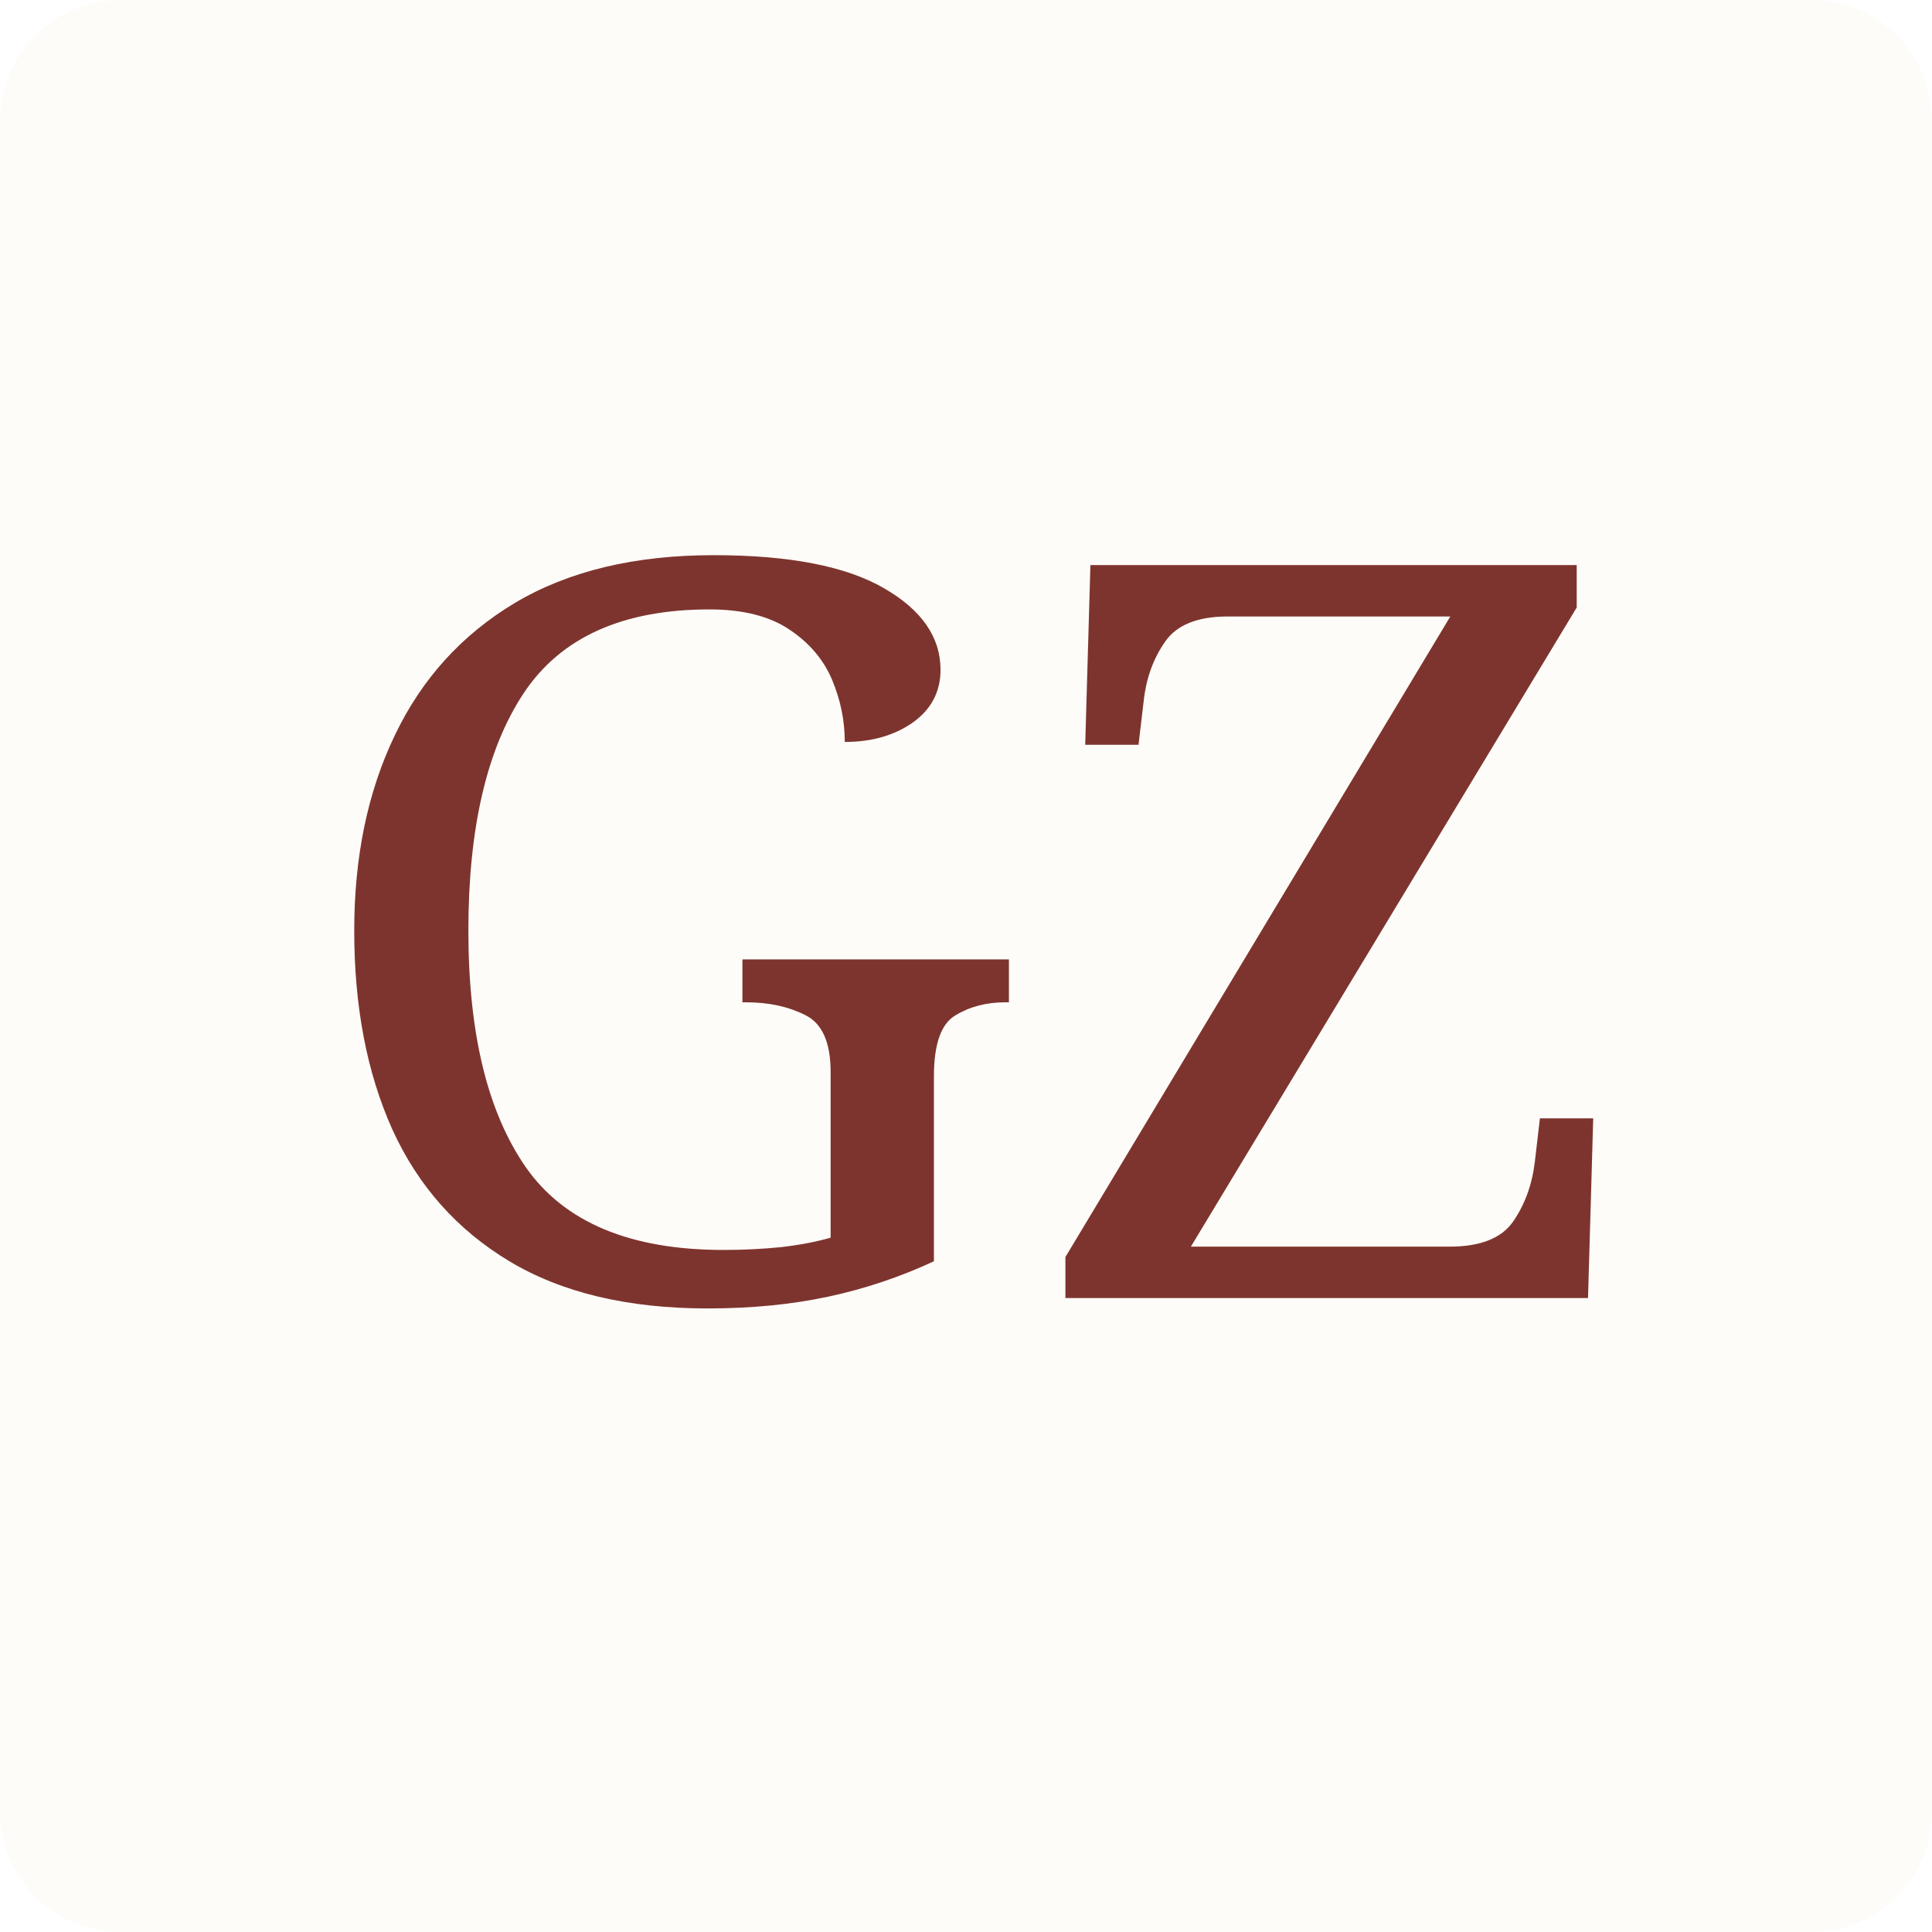
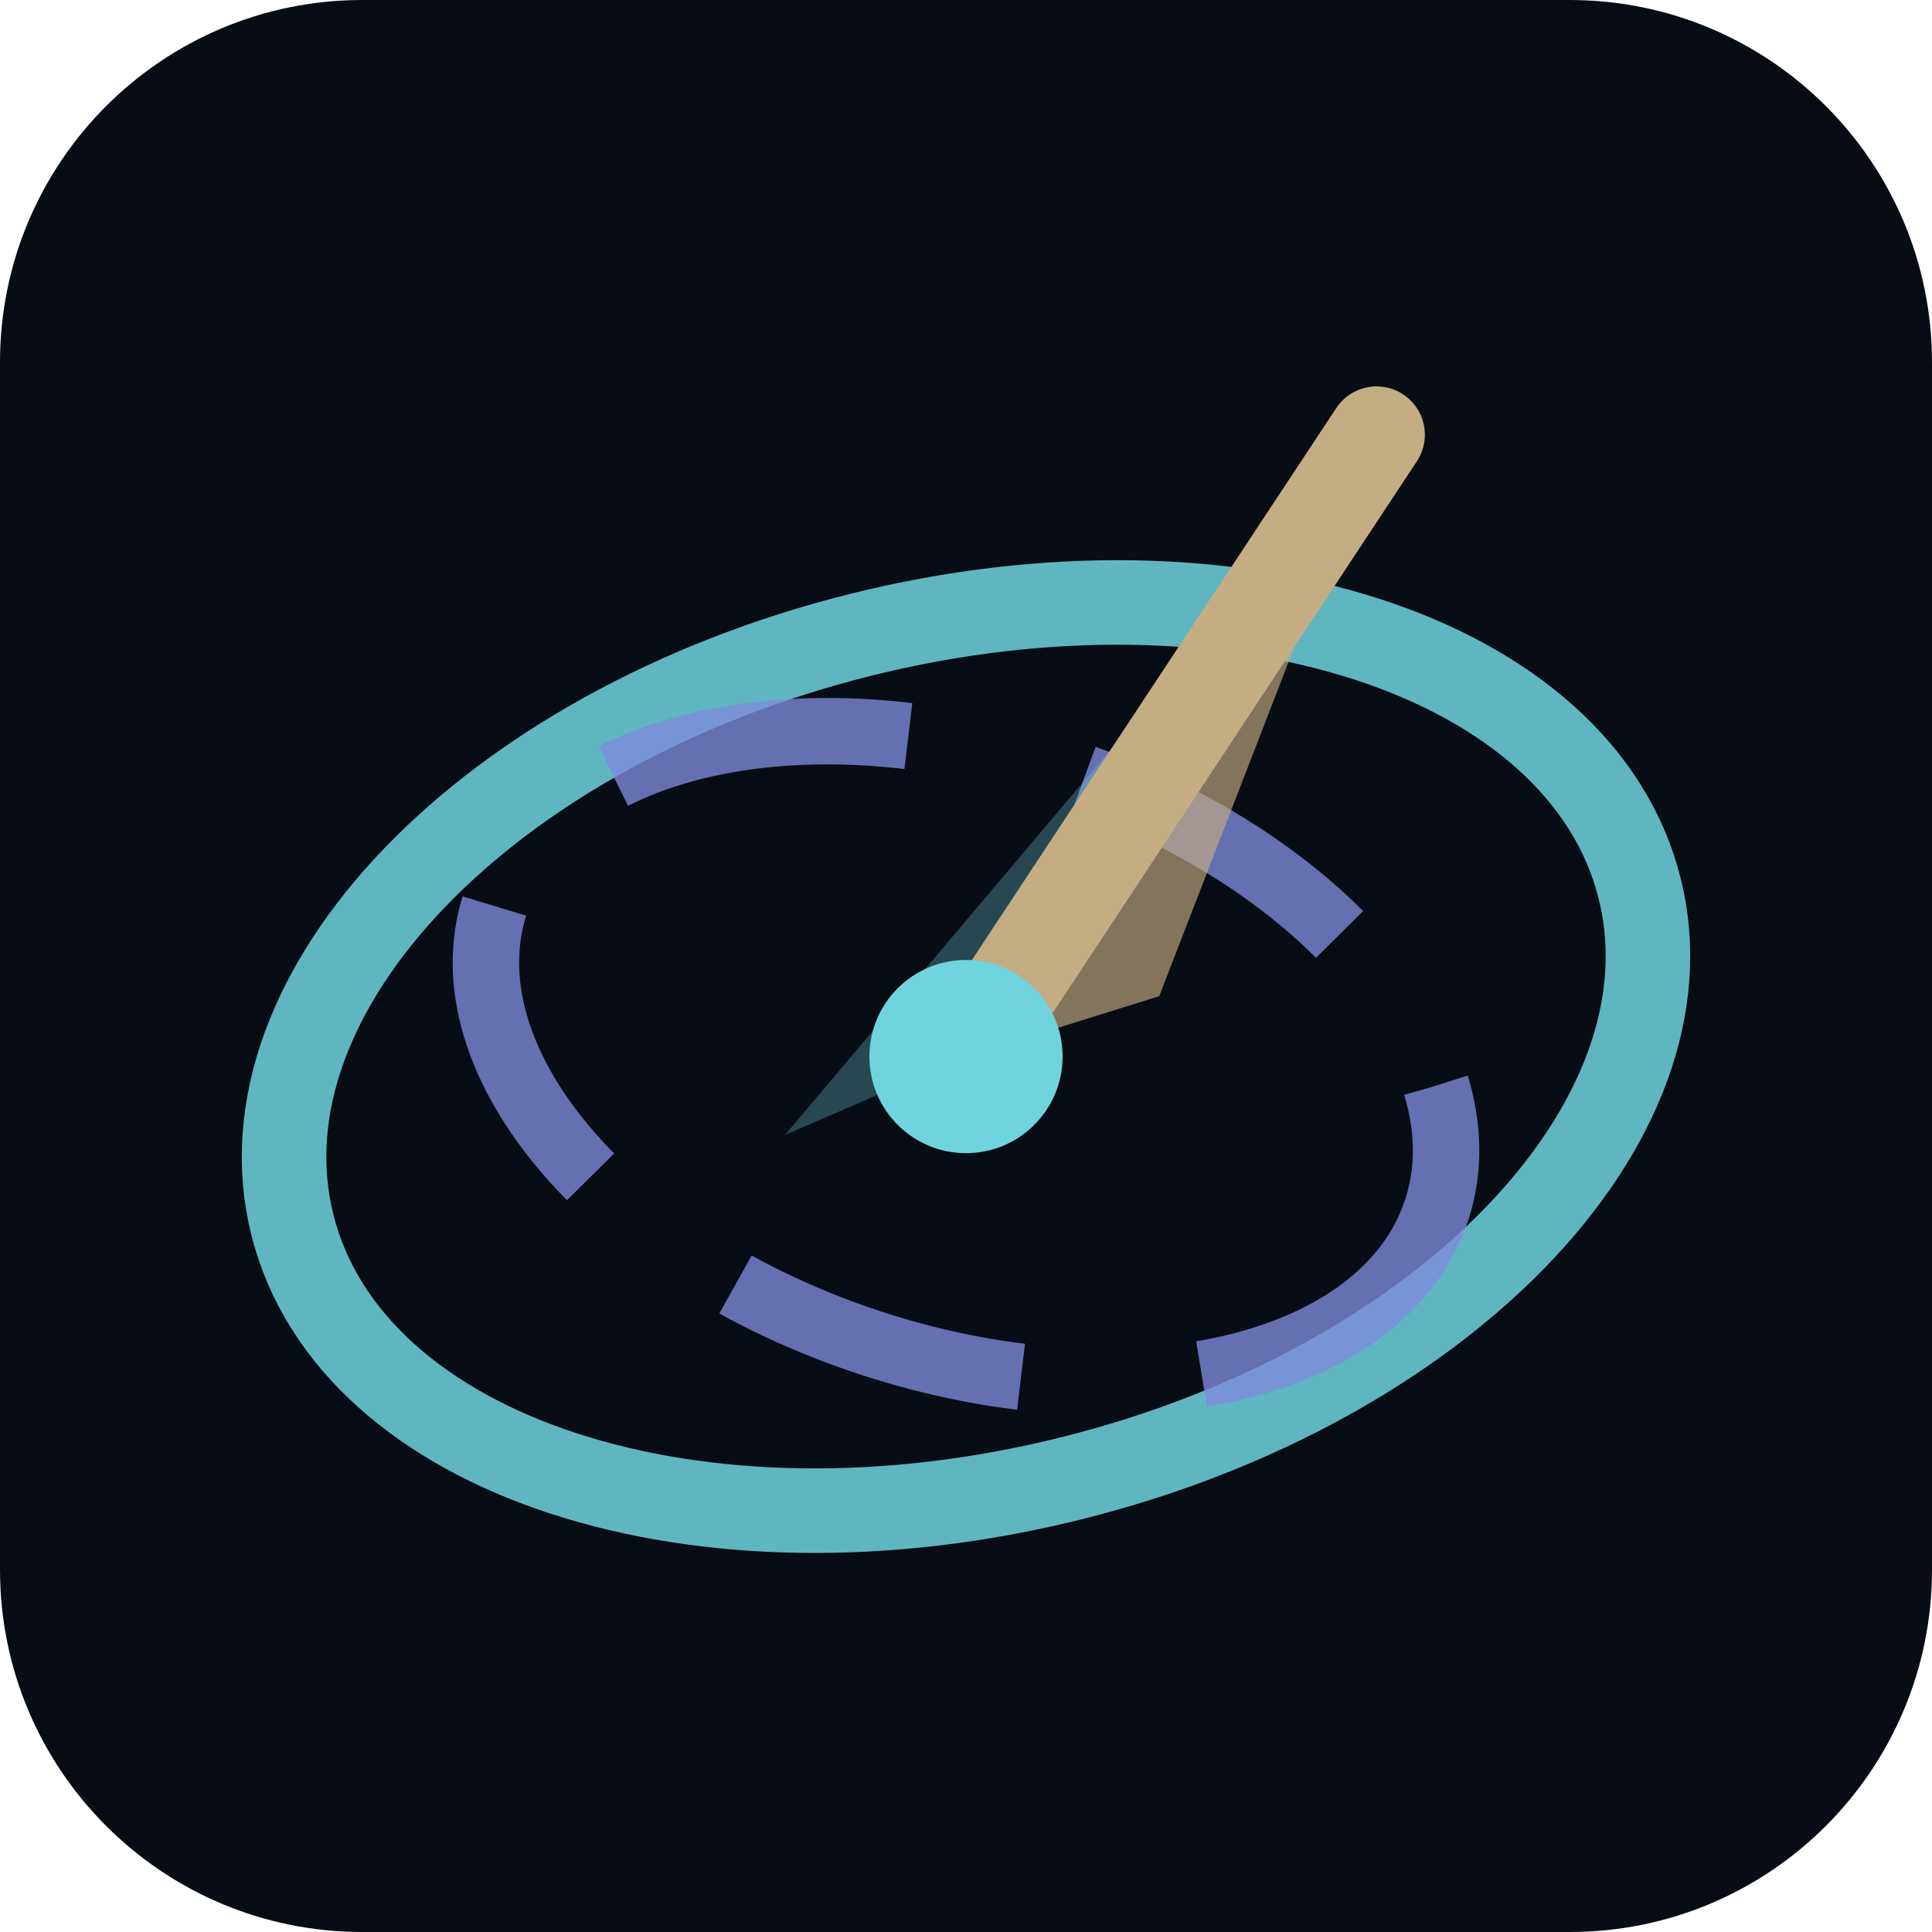
- <svg xmlns="http://www.w3.org/2000/svg" viewBox="0 0 64 64">
-   <rect width="64" height="64" rx="4" fill="#fdfcf9" />
-   <text x="32" y="43" text-anchor="middle" font-family="Georgia,serif" font-size="34" fill="#7e342e">GZ</text>
+ <svg xmlns="http://www.w3.org/2000/svg" viewBox="0 0 32 32" fill="none">
+   <rect width="32" height="32" rx="6" fill="#080D15" />
+   <ellipse cx="16" cy="17.5" rx="11.5" ry="7.2" transform="rotate(-14 16 17.5)" stroke="#70D4DE" stroke-width="1.4" opacity="0.85" />
+   <ellipse cx="16" cy="17.5" rx="8.2" ry="5" transform="rotate(18 16 17.5)" stroke="#7E8CDC" stroke-width="1.1" stroke-dasharray="5 3" opacity="0.78" />
+   <polygon points="16,17.5 13,18.8 22.8,7.2" fill="#70D4DE" fill-opacity="0.3" />
+   <polygon points="16,17.5 19.2,16.5 22.8,7.2" fill="#C5AD83" fill-opacity="0.65" />
+   <line x1="16" y1="17.5" x2="22.8" y2="7.2" stroke="#C5AD83" stroke-width="1.6" stroke-linecap="round" />
+   <circle cx="16" cy="17.5" r="1.6" fill="#70D4DE" />
</svg>
